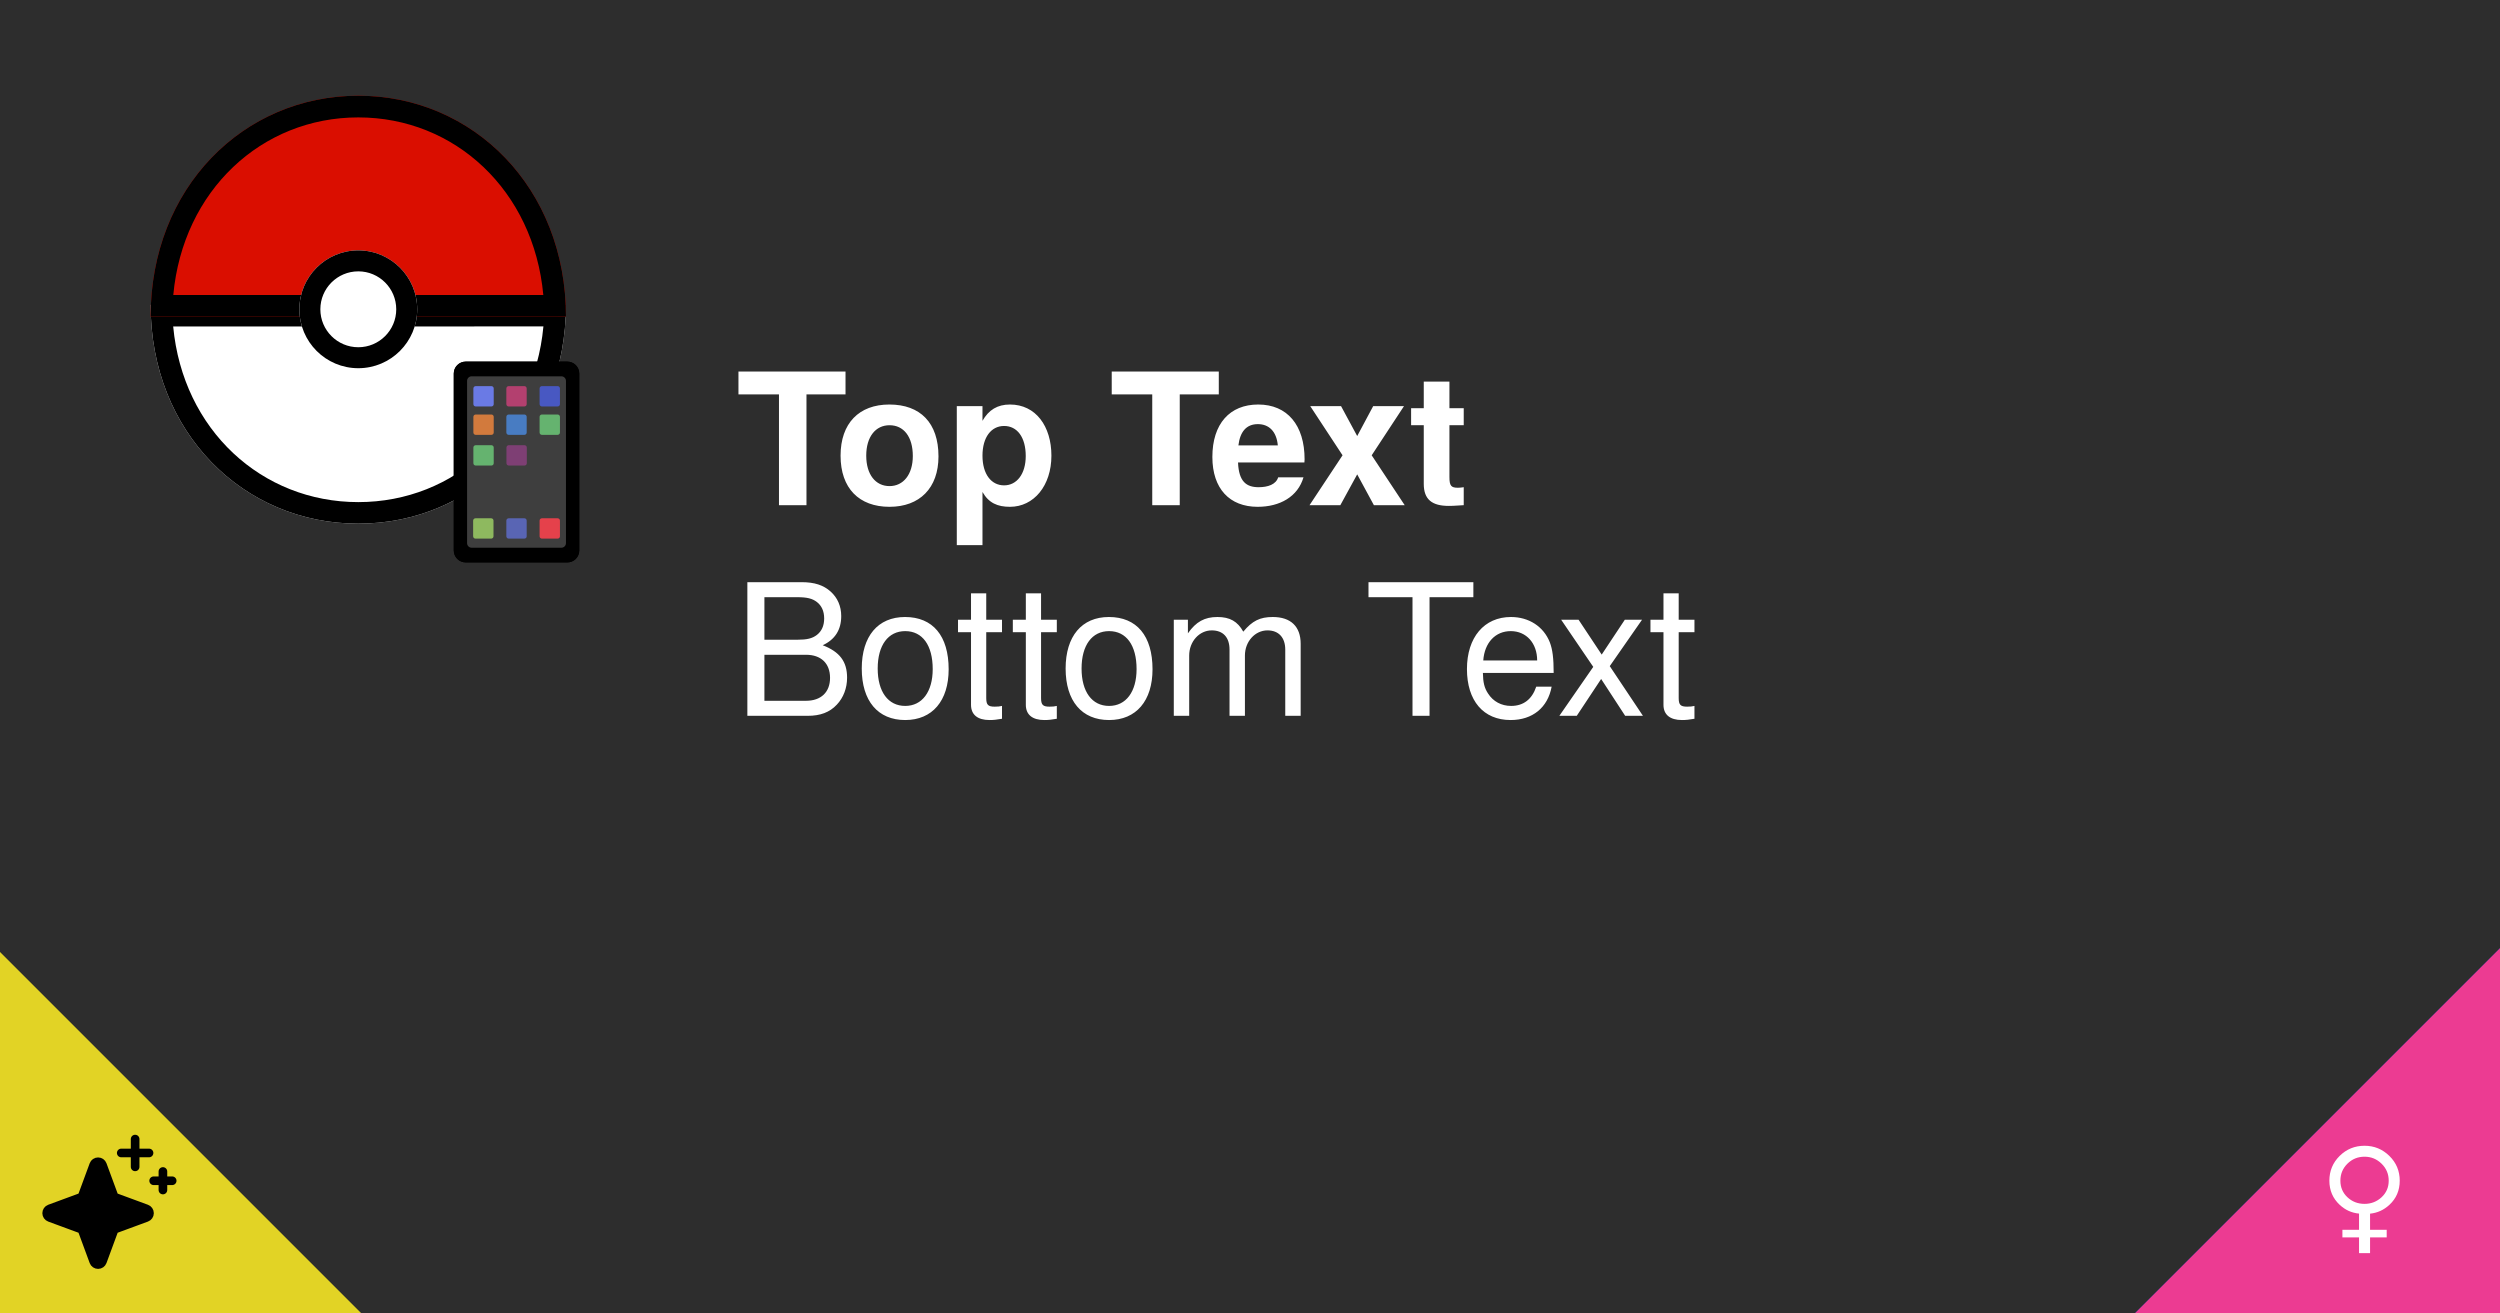
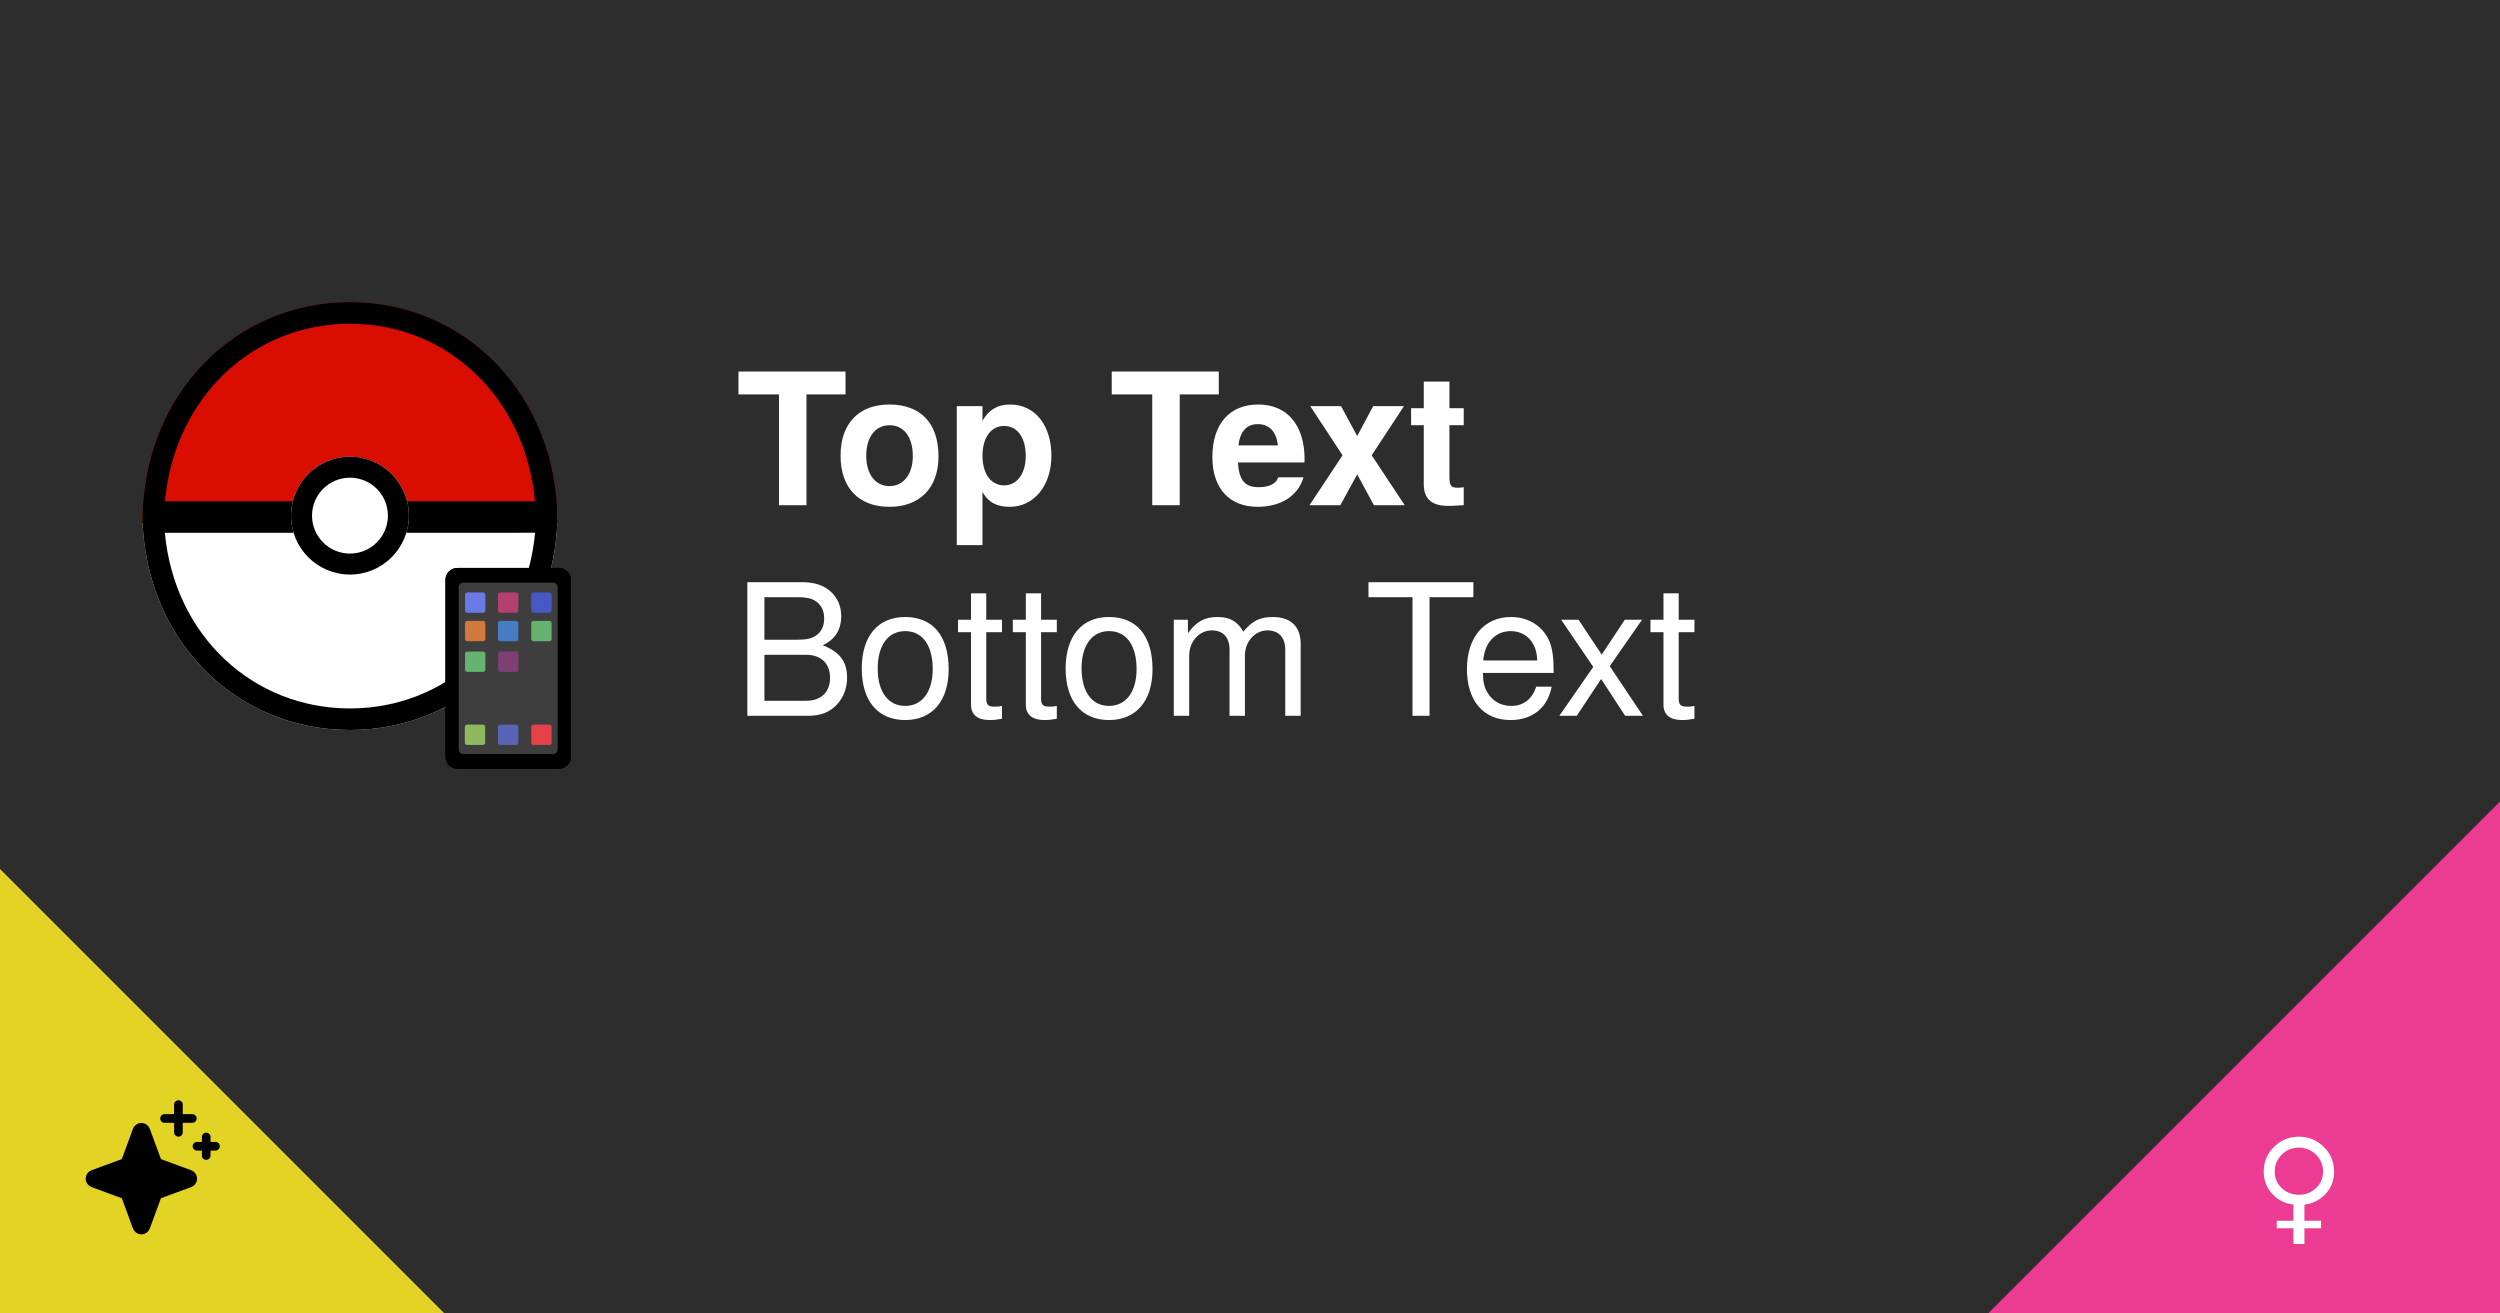
- <svg xmlns="http://www.w3.org/2000/svg" xmlns:xlink="http://www.w3.org/1999/xlink" width="100%" height="100%" viewBox="0 0 1200 630" version="1.1" xml:space="preserve" style="fill-rule:evenodd;clip-rule:evenodd;stroke-linecap:round;stroke-linejoin:round;">
+ <svg xmlns="http://www.w3.org/2000/svg" width="100%" height="100%" viewBox="0 0 1200 630" version="1.1" xml:space="preserve" style="fill-rule:evenodd;clip-rule:evenodd;stroke-linecap:round;stroke-linejoin:round;">
  <g id="dark-background">
    <rect x="-111" y="-62" width="1415" height="765" style="fill:rgb(45,45,45);" />
-     <path d="M1304,-62L1304,703L-111,703L-111,-62L1304,-62ZM1281,-39L-88,-39L-88,680C-88,680 1281,680 1281,680L1281,-39Z" />
-     <g id="icon.svg" transform="matrix(0.514,0,0,0.514,180.5,159.5)">
-       <g transform="matrix(1,0,0,1,-250,-250)">
-         <g id="pokeball" transform="matrix(1.08568,0,0,1.08568,15.3457,10.305)">
-           <g id="bottom" transform="matrix(0.990812,2.03295e-32,0,1.1019,-48.4764,-41.9315)">
-             <path d="M431.941,217.017C431.941,316.664 351.309,387.797 251.662,387.797C152.015,387.797 71.386,316.684 71.386,217.036L431.941,217.017Z" style="fill:white;" />
-             <path d="M431.941,217.017C431.941,316.664 351.309,387.797 251.662,387.797C152.015,387.797 71.386,316.684 71.386,217.036L431.941,217.017ZM412.37,233.839L90.956,233.856C99.345,314.566 167.791,370.976 251.662,370.976C335.533,370.976 403.98,314.55 412.37,233.839Z" />
-           </g>
-           <g id="top" transform="matrix(-0.990812,1.21339e-16,-1.36265e-16,-1.11269,450.225,448.805)">
-             <path d="M431.941,217.017C431.941,316.664 351.309,387.797 251.662,387.797C152.015,387.797 71.386,316.684 71.386,217.036L431.941,217.017Z" style="fill:rgb(218,14,0);" />
-             <path d="M431.941,217.017C431.941,316.664 351.309,387.797 251.662,387.797C152.015,387.797 71.386,316.684 71.386,217.036L431.941,217.017ZM412.277,233.766L91.049,233.783C99.392,314.54 167.767,371.049 251.662,371.049C335.557,371.049 403.933,314.524 412.277,233.766Z" />
-           </g>
-           <g id="circle" transform="matrix(1.08922,0,0,1.08922,-98.7645,-125.516)">
-             <g id="center">
-               <g id="circle1">
-                 <circle cx="275.094" cy="299.769" r="46.526" style="fill:white;" />
-                 <path d="M275.094,253.243C300.773,253.243 321.621,274.091 321.621,299.769C321.621,325.448 300.773,346.295 275.094,346.295C249.416,346.295 228.568,325.448 228.568,299.769C228.568,274.091 249.416,253.243 275.094,253.243ZM275.094,269.804C258.556,269.804 245.129,283.231 245.129,299.769C245.129,316.307 258.556,329.734 275.094,329.734C291.632,329.734 305.059,316.307 305.059,299.769C305.059,283.231 291.632,269.804 275.094,269.804Z" />
+     <path d="M1304,-62L1304,703L-111,703L-111,-62L1304,-62ZM1281,-39L-88,-39L-88,680L1281,680L1281,-39Z" />
+     <g transform="matrix(0.514,0,0,0.514,48,130.042)">
+       <g id="icon.svg">
+         <g>
+           <g id="pokeball" transform="matrix(1.08568,0,0,1.08568,15.3457,10.305)">
+             <g id="bottom" transform="matrix(0.990812,2.03295e-32,0,1.1019,-48.4764,-41.9315)">
+               <path d="M431.941,217.017C431.941,316.664 351.309,387.797 251.662,387.797C152.015,387.797 71.386,316.684 71.386,217.036L431.941,217.017Z" style="fill:white;" />
+               <path d="M431.941,217.017C431.941,316.664 351.309,387.797 251.662,387.797C152.015,387.797 71.386,316.684 71.386,217.036L431.941,217.017ZM412.37,233.839L90.956,233.856C99.345,314.566 167.791,370.976 251.662,370.976C335.533,370.976 403.98,314.55 412.37,233.839Z" />
+             </g>
+             <g id="top" transform="matrix(-0.990812,1.21339e-16,-1.36265e-16,-1.11269,450.225,448.805)">
+               <path d="M431.941,217.017C431.941,316.664 351.309,387.797 251.662,387.797C152.015,387.797 71.386,316.684 71.386,217.036L431.941,217.017Z" style="fill:rgb(218,14,0);" />
+               <path d="M431.941,217.017C431.941,316.664 351.309,387.797 251.662,387.797C152.015,387.797 71.386,316.684 71.386,217.036L431.941,217.017ZM412.277,233.766L91.049,233.783C99.392,314.54 167.767,371.049 251.662,371.049C335.557,371.049 403.933,314.524 412.277,233.766Z" />
+             </g>
+             <g id="circle" transform="matrix(1.08922,0,0,1.08922,-98.7645,-125.516)">
+               <g id="center">
+                 <g id="circle1">
+                   <circle cx="275.094" cy="299.769" r="46.526" style="fill:white;" />
+                   <path d="M275.094,253.243C300.773,253.243 321.621,274.091 321.621,299.769C321.621,325.448 300.773,346.295 275.094,346.295C249.416,346.295 228.568,325.448 228.568,299.769C228.568,274.091 249.416,253.243 275.094,253.243ZM275.094,269.804C258.556,269.804 245.129,283.231 245.129,299.769C245.129,316.307 258.556,329.734 275.094,329.734C291.632,329.734 305.059,316.307 305.059,299.769C305.059,283.231 291.632,269.804 275.094,269.804Z" />
+                 </g>
              </g>
            </g>
          </g>
-         </g>
-         <g id="phone" transform="matrix(1.17204,0,0,1.17204,67.7689,72.2431)">
-           <g transform="matrix(0.788651,0,0,0.737632,139.958,33.586)">
-             <g id="shape">
-               <path d="M212.918,191.745C216.125,191.745 219.2,193.106 221.467,195.53C223.734,197.954 225.008,201.242 225.008,204.67L225.008,395.73C225.008,399.158 223.734,402.445 221.467,404.869C219.2,407.293 216.125,408.655 212.918,408.655L110.298,408.655C107.092,408.655 104.017,407.293 101.75,404.869C99.482,402.445 98.209,399.158 98.209,395.73L98.209,204.67C98.209,201.242 99.482,197.954 101.75,195.53C104.017,193.106 107.092,191.745 110.298,191.745L212.918,191.745Z" />
-               <path d="M212.918,191.745C216.125,191.745 219.2,193.106 221.467,195.53C223.734,197.954 225.008,201.242 225.008,204.67L225.008,395.73C225.008,399.158 223.734,402.445 221.467,404.869C219.2,407.293 216.125,408.655 212.918,408.655L110.298,408.655C107.092,408.655 104.017,407.293 101.75,404.869C99.482,402.445 98.209,399.158 98.209,395.73L98.209,204.67C98.209,201.242 99.482,197.954 101.75,195.53C104.017,193.106 107.092,191.745 110.298,191.745L212.918,191.745ZM212.918,204.425L110.298,204.425C110.237,204.425 110.179,204.451 110.136,204.497C110.093,204.543 110.069,204.605 110.069,204.67L110.069,395.73C110.069,395.795 110.093,395.857 110.136,395.903C110.179,395.948 110.237,395.974 110.298,395.974L212.918,395.974C212.979,395.974 213.037,395.948 213.08,395.903C213.123,395.857 213.147,395.795 213.147,395.73L213.147,204.67C213.147,204.605 213.123,204.543 213.08,204.497C213.037,204.451 212.979,204.425 212.918,204.425Z" />
+           <g id="phone" transform="matrix(1.17204,0,0,1.17204,67.7689,72.2431)">
+             <g transform="matrix(0.788651,0,0,0.737632,139.958,33.586)">
+               <g id="shape">
+                 <path d="M212.918,191.745C216.125,191.745 219.2,193.106 221.467,195.53C223.734,197.954 225.008,201.242 225.008,204.67L225.008,395.73C225.008,399.158 223.734,402.445 221.467,404.869C219.2,407.293 216.125,408.655 212.918,408.655L110.298,408.655C107.092,408.655 104.017,407.293 101.75,404.869C99.482,402.445 98.209,399.158 98.209,395.73L98.209,204.67C98.209,201.242 99.482,197.954 101.75,195.53C104.017,193.106 107.092,191.745 110.298,191.745L212.918,191.745Z" />
+                 <path d="M212.918,191.745C216.125,191.745 219.2,193.106 221.467,195.53C223.734,197.954 225.008,201.242 225.008,204.67L225.008,395.73C225.008,399.158 223.734,402.445 221.467,404.869C219.2,407.293 216.125,408.655 212.918,408.655L110.298,408.655C107.092,408.655 104.017,407.293 101.75,404.869C99.482,402.445 98.209,399.158 98.209,395.73L98.209,204.67C98.209,201.242 99.482,197.954 101.75,195.53C104.017,193.106 107.092,191.745 110.298,191.745L212.918,191.745ZM212.918,204.425L110.298,204.425C110.237,204.425 110.179,204.451 110.136,204.497C110.093,204.543 110.069,204.605 110.069,204.67L110.069,395.73C110.069,395.795 110.093,395.857 110.136,395.903C110.179,395.948 110.237,395.974 110.298,395.974L212.918,395.974C212.979,395.974 213.037,395.948 213.08,395.903C213.123,395.857 213.147,395.795 213.147,395.73L213.147,204.67C213.147,204.605 213.123,204.543 213.08,204.497C213.037,204.451 212.979,204.425 212.918,204.425Z" />
+               </g>
            </g>
-           </g>
-           <g id="screen" transform="matrix(0.755912,0,0,0.846791,137.967,18.8904)">
-             <g transform="matrix(0.821987,0,0,0.743639,38.4009,55.6157)">
-               <path d="M219.124,191.745C220.684,191.745 222.181,192.356 223.284,193.445C224.388,194.534 225.008,196.01 225.008,197.55L225.008,402.85C225.008,404.389 224.388,405.866 223.284,406.955C222.181,408.043 220.684,408.655 219.124,408.655L104.092,408.655C102.532,408.655 101.035,408.043 99.932,406.955C98.829,405.866 98.209,404.389 98.209,402.85L98.209,197.55C98.209,196.01 98.829,194.534 99.932,193.445C101.035,192.356 102.532,191.745 104.092,191.745L219.124,191.745Z" style="fill:rgb(62,62,62);" />
-             </g>
-             <g transform="matrix(0.727403,0,0,0.577247,-136.47,154.13)">
-               <path d="M386.287,307.795C387.181,307.795 388.039,308.194 388.671,308.905C389.303,309.617 389.658,310.581 389.658,311.587L389.658,337.165C389.658,338.171 389.303,339.136 388.671,339.847C388.039,340.558 387.181,340.958 386.287,340.958L363.548,340.958C362.654,340.958 361.796,340.558 361.164,339.847C360.532,339.136 360.177,338.171 360.177,337.165L360.177,311.587C360.177,310.581 360.532,309.617 361.164,308.905C361.796,308.194 362.654,307.795 363.548,307.795L386.287,307.795Z" style="fill:rgb(179,240,111);fill-opacity:0.69;" />
-             </g>
-             <g transform="matrix(0.727403,0,0,0.577247,-136.226,29.7749)">
-               <path d="M386.287,307.795C387.181,307.795 388.039,308.194 388.671,308.905C389.303,309.617 389.658,310.581 389.658,311.587L389.658,337.165C389.658,338.171 389.303,339.136 388.671,339.847C388.039,340.558 387.181,340.958 386.287,340.958L363.548,340.958C362.654,340.958 361.796,340.558 361.164,339.847C360.532,339.136 360.177,338.171 360.177,337.165L360.177,311.587C360.177,310.581 360.532,309.617 361.164,308.905C361.796,308.194 362.654,307.795 363.548,307.795L386.287,307.795Z" style="fill:rgb(106,122,229);" />
-             </g>
-             <g transform="matrix(0.727403,0,0,0.577247,-136.226,56.4839)">
-               <path d="M386.287,307.795C387.181,307.795 388.039,308.194 388.671,308.905C389.303,309.617 389.658,310.581 389.658,311.587L389.658,337.165C389.658,338.171 389.303,339.136 388.671,339.847C388.039,340.558 387.181,340.958 386.287,340.958L363.548,340.958C362.654,340.958 361.796,340.558 361.164,339.847C360.532,339.136 360.177,338.171 360.177,337.165L360.177,311.587C360.177,310.581 360.532,309.617 361.164,308.905C361.796,308.194 362.654,307.795 363.548,307.795L386.287,307.795Z" style="fill:rgb(210,122,61);" />
-             </g>
-             <g transform="matrix(0.727403,0,0,0.577247,-101.354,85.3596)">
-               <path d="M386.287,307.795C387.181,307.795 388.039,308.194 388.671,308.905C389.303,309.617 389.658,310.581 389.658,311.587L389.658,337.165C389.658,338.171 389.303,339.136 388.671,339.847C388.039,340.558 387.181,340.958 386.287,340.958L363.548,340.958C362.654,340.958 361.796,340.558 361.164,339.847C360.532,339.136 360.177,338.171 360.177,337.165L360.177,311.587C360.177,310.581 360.532,309.617 361.164,308.905C361.796,308.194 362.654,307.795 363.548,307.795L386.287,307.795Z" style="fill:rgb(155,65,140);fill-opacity:0.7;" />
-             </g>
-             <g transform="matrix(0.727403,0,0,0.577247,-101.475,154.13)">
-               <path d="M386.287,307.795C387.181,307.795 388.039,308.194 388.671,308.905C389.303,309.617 389.658,310.581 389.658,311.587L389.658,337.165C389.658,338.171 389.303,339.136 388.671,339.847C388.039,340.558 387.181,340.958 386.287,340.958L363.548,340.958C362.654,340.958 361.796,340.558 361.164,339.847C360.532,339.136 360.177,338.171 360.177,337.165L360.177,311.587C360.177,310.581 360.532,309.617 361.164,308.905C361.796,308.194 362.654,307.795 363.548,307.795L386.287,307.795Z" style="fill:rgb(89,101,180);" />
-             </g>
-             <g transform="matrix(0.727403,0,0,0.577247,-101.475,29.7749)">
-               <path d="M386.287,307.795C387.181,307.795 388.039,308.194 388.671,308.905C389.303,309.617 389.658,310.581 389.658,311.587L389.658,337.165C389.658,338.171 389.303,339.136 388.671,339.847C388.039,340.558 387.181,340.958 386.287,340.958L363.548,340.958C362.654,340.958 361.796,340.558 361.164,339.847C360.532,339.136 360.177,338.171 360.177,337.165L360.177,311.587C360.177,310.581 360.532,309.617 361.164,308.905C361.796,308.194 362.654,307.795 363.548,307.795L386.287,307.795Z" style="fill:rgb(179,64,111);" />
-             </g>
-             <g transform="matrix(0.727403,0,0,0.577247,-101.475,56.4839)">
-               <path d="M386.287,307.795C387.181,307.795 388.039,308.194 388.671,308.905C389.303,309.617 389.658,310.581 389.658,311.587L389.658,337.165C389.658,338.171 389.303,339.136 388.671,339.847C388.039,340.558 387.181,340.958 386.287,340.958L363.548,340.958C362.654,340.958 361.796,340.558 361.164,339.847C360.532,339.136 360.177,338.171 360.177,337.165L360.177,311.587C360.177,310.581 360.532,309.617 361.164,308.905C361.796,308.194 362.654,307.795 363.548,307.795L386.287,307.795Z" style="fill:rgb(72,124,194);" />
-             </g>
-             <g transform="matrix(0.727403,0,0,0.577247,-136.226,85.3596)">
-               <path d="M386.287,307.795C387.181,307.795 388.039,308.194 388.671,308.905C389.303,309.617 389.658,310.581 389.658,311.587L389.658,337.165C389.658,338.171 389.303,339.136 388.671,339.847C388.039,340.558 387.181,340.958 386.287,340.958L363.548,340.958C362.654,340.958 361.796,340.558 361.164,339.847C360.532,339.136 360.177,338.171 360.177,337.165L360.177,311.587C360.177,310.581 360.532,309.617 361.164,308.905C361.796,308.194 362.654,307.795 363.548,307.795L386.287,307.795Z" style="fill:rgb(101,179,111);" />
-             </g>
-             <g transform="matrix(0.727403,0,0,0.577247,-66.4312,154.13)">
-               <path d="M386.287,307.795C387.181,307.795 388.039,308.194 388.671,308.905C389.303,309.617 389.658,310.581 389.658,311.587L389.658,337.165C389.658,338.171 389.303,339.136 388.671,339.847C388.039,340.558 387.181,340.958 386.287,340.958L363.548,340.958C362.654,340.958 361.796,340.558 361.164,339.847C360.532,339.136 360.177,338.171 360.177,337.165L360.177,311.587C360.177,310.581 360.532,309.617 361.164,308.905C361.796,308.194 362.654,307.795 363.548,307.795L386.287,307.795Z" style="fill:rgb(229,65,75);" />
-             </g>
-             <g transform="matrix(0.727403,0,0,0.577247,-66.4312,29.7749)">
-               <path d="M386.287,307.795C387.181,307.795 388.039,308.194 388.671,308.905C389.303,309.617 389.658,310.581 389.658,311.587L389.658,337.165C389.658,338.171 389.303,339.136 388.671,339.847C388.039,340.558 387.181,340.958 386.287,340.958L363.548,340.958C362.654,340.958 361.796,340.558 361.164,339.847C360.532,339.136 360.177,338.171 360.177,337.165L360.177,311.587C360.177,310.581 360.532,309.617 361.164,308.905C361.796,308.194 362.654,307.795 363.548,307.795L386.287,307.795Z" style="fill:rgb(72,88,194);" />
-             </g>
-             <g transform="matrix(0.727403,0,0,0.577247,-66.4312,56.4839)">
-               <path d="M386.287,307.795C387.181,307.795 388.039,308.194 388.671,308.905C389.303,309.617 389.658,310.581 389.658,311.587L389.658,337.165C389.658,338.171 389.303,339.136 388.671,339.847C388.039,340.558 387.181,340.958 386.287,340.958L363.548,340.958C362.654,340.958 361.796,340.558 361.164,339.847C360.532,339.136 360.177,338.171 360.177,337.165L360.177,311.587C360.177,310.581 360.532,309.617 361.164,308.905C361.796,308.194 362.654,307.795 363.548,307.795L386.287,307.795Z" style="fill:rgb(101,179,111);" />
+             <g id="screen" transform="matrix(0.755912,0,0,0.846791,137.967,18.8904)">
+               <g transform="matrix(0.821987,0,0,0.743639,38.4009,55.6157)">
+                 <path d="M219.124,191.745C220.684,191.745 222.181,192.356 223.284,193.445C224.388,194.534 225.008,196.01 225.008,197.55L225.008,402.85C225.008,404.389 224.388,405.866 223.284,406.955C222.181,408.043 220.684,408.655 219.124,408.655L104.092,408.655C102.532,408.655 101.035,408.043 99.932,406.955C98.829,405.866 98.209,404.389 98.209,402.85L98.209,197.55C98.209,196.01 98.829,194.534 99.932,193.445C101.035,192.356 102.532,191.745 104.092,191.745L219.124,191.745Z" style="fill:rgb(62,62,62);" />
+               </g>
+               <g transform="matrix(0.727403,0,0,0.577247,-136.47,154.13)">
+                 <path d="M386.287,307.795C387.181,307.795 388.039,308.194 388.671,308.905C389.303,309.617 389.658,310.581 389.658,311.587L389.658,337.165C389.658,338.171 389.303,339.136 388.671,339.847C388.039,340.558 387.181,340.958 386.287,340.958L363.548,340.958C362.654,340.958 361.796,340.558 361.164,339.847C360.532,339.136 360.177,338.171 360.177,337.165L360.177,311.587C360.177,310.581 360.532,309.617 361.164,308.905C361.796,308.194 362.654,307.795 363.548,307.795L386.287,307.795Z" style="fill:rgb(179,240,111);fill-opacity:0.69;" />
+               </g>
+               <g transform="matrix(0.727403,0,0,0.577247,-136.226,29.7749)">
+                 <path d="M386.287,307.795C387.181,307.795 388.039,308.194 388.671,308.905C389.303,309.617 389.658,310.581 389.658,311.587L389.658,337.165C389.658,338.171 389.303,339.136 388.671,339.847C388.039,340.558 387.181,340.958 386.287,340.958L363.548,340.958C362.654,340.958 361.796,340.558 361.164,339.847C360.532,339.136 360.177,338.171 360.177,337.165L360.177,311.587C360.177,310.581 360.532,309.617 361.164,308.905C361.796,308.194 362.654,307.795 363.548,307.795L386.287,307.795Z" style="fill:rgb(106,122,229);" />
+               </g>
+               <g transform="matrix(0.727403,0,0,0.577247,-136.226,56.4839)">
+                 <path d="M386.287,307.795C387.181,307.795 388.039,308.194 388.671,308.905C389.303,309.617 389.658,310.581 389.658,311.587L389.658,337.165C389.658,338.171 389.303,339.136 388.671,339.847C388.039,340.558 387.181,340.958 386.287,340.958L363.548,340.958C362.654,340.958 361.796,340.558 361.164,339.847C360.532,339.136 360.177,338.171 360.177,337.165L360.177,311.587C360.177,310.581 360.532,309.617 361.164,308.905C361.796,308.194 362.654,307.795 363.548,307.795L386.287,307.795Z" style="fill:rgb(210,122,61);" />
+               </g>
+               <g transform="matrix(0.727403,0,0,0.577247,-101.354,85.3596)">
+                 <path d="M386.287,307.795C387.181,307.795 388.039,308.194 388.671,308.905C389.303,309.617 389.658,310.581 389.658,311.587L389.658,337.165C389.658,338.171 389.303,339.136 388.671,339.847C388.039,340.558 387.181,340.958 386.287,340.958L363.548,340.958C362.654,340.958 361.796,340.558 361.164,339.847C360.532,339.136 360.177,338.171 360.177,337.165L360.177,311.587C360.177,310.581 360.532,309.617 361.164,308.905C361.796,308.194 362.654,307.795 363.548,307.795L386.287,307.795Z" style="fill:rgb(155,65,140);fill-opacity:0.7;" />
+               </g>
+               <g transform="matrix(0.727403,0,0,0.577247,-101.475,154.13)">
+                 <path d="M386.287,307.795C387.181,307.795 388.039,308.194 388.671,308.905C389.303,309.617 389.658,310.581 389.658,311.587L389.658,337.165C389.658,338.171 389.303,339.136 388.671,339.847C388.039,340.558 387.181,340.958 386.287,340.958L363.548,340.958C362.654,340.958 361.796,340.558 361.164,339.847C360.532,339.136 360.177,338.171 360.177,337.165L360.177,311.587C360.177,310.581 360.532,309.617 361.164,308.905C361.796,308.194 362.654,307.795 363.548,307.795L386.287,307.795Z" style="fill:rgb(89,101,180);" />
+               </g>
+               <g transform="matrix(0.727403,0,0,0.577247,-101.475,29.7749)">
+                 <path d="M386.287,307.795C387.181,307.795 388.039,308.194 388.671,308.905C389.303,309.617 389.658,310.581 389.658,311.587L389.658,337.165C389.658,338.171 389.303,339.136 388.671,339.847C388.039,340.558 387.181,340.958 386.287,340.958L363.548,340.958C362.654,340.958 361.796,340.558 361.164,339.847C360.532,339.136 360.177,338.171 360.177,337.165L360.177,311.587C360.177,310.581 360.532,309.617 361.164,308.905C361.796,308.194 362.654,307.795 363.548,307.795L386.287,307.795Z" style="fill:rgb(179,64,111);" />
+               </g>
+               <g transform="matrix(0.727403,0,0,0.577247,-101.475,56.4839)">
+                 <path d="M386.287,307.795C387.181,307.795 388.039,308.194 388.671,308.905C389.303,309.617 389.658,310.581 389.658,311.587L389.658,337.165C389.658,338.171 389.303,339.136 388.671,339.847C388.039,340.558 387.181,340.958 386.287,340.958L363.548,340.958C362.654,340.958 361.796,340.558 361.164,339.847C360.532,339.136 360.177,338.171 360.177,337.165L360.177,311.587C360.177,310.581 360.532,309.617 361.164,308.905C361.796,308.194 362.654,307.795 363.548,307.795L386.287,307.795Z" style="fill:rgb(72,124,194);" />
+               </g>
+               <g transform="matrix(0.727403,0,0,0.577247,-136.226,85.3596)">
+                 <path d="M386.287,307.795C387.181,307.795 388.039,308.194 388.671,308.905C389.303,309.617 389.658,310.581 389.658,311.587L389.658,337.165C389.658,338.171 389.303,339.136 388.671,339.847C388.039,340.558 387.181,340.958 386.287,340.958L363.548,340.958C362.654,340.958 361.796,340.558 361.164,339.847C360.532,339.136 360.177,338.171 360.177,337.165L360.177,311.587C360.177,310.581 360.532,309.617 361.164,308.905C361.796,308.194 362.654,307.795 363.548,307.795L386.287,307.795Z" style="fill:rgb(101,179,111);" />
+               </g>
+               <g transform="matrix(0.727403,0,0,0.577247,-66.4312,154.13)">
+                 <path d="M386.287,307.795C387.181,307.795 388.039,308.194 388.671,308.905C389.303,309.617 389.658,310.581 389.658,311.587L389.658,337.165C389.658,338.171 389.303,339.136 388.671,339.847C388.039,340.558 387.181,340.958 386.287,340.958L363.548,340.958C362.654,340.958 361.796,340.558 361.164,339.847C360.532,339.136 360.177,338.171 360.177,337.165L360.177,311.587C360.177,310.581 360.532,309.617 361.164,308.905C361.796,308.194 362.654,307.795 363.548,307.795L386.287,307.795Z" style="fill:rgb(229,65,75);" />
+               </g>
+               <g transform="matrix(0.727403,0,0,0.577247,-66.4312,29.7749)">
+                 <path d="M386.287,307.795C387.181,307.795 388.039,308.194 388.671,308.905C389.303,309.617 389.658,310.581 389.658,311.587L389.658,337.165C389.658,338.171 389.303,339.136 388.671,339.847C388.039,340.558 387.181,340.958 386.287,340.958L363.548,340.958C362.654,340.958 361.796,340.558 361.164,339.847C360.532,339.136 360.177,338.171 360.177,337.165L360.177,311.587C360.177,310.581 360.532,309.617 361.164,308.905C361.796,308.194 362.654,307.795 363.548,307.795L386.287,307.795Z" style="fill:rgb(72,88,194);" />
+               </g>
+               <g transform="matrix(0.727403,0,0,0.577247,-66.4312,56.4839)">
+                 <path d="M386.287,307.795C387.181,307.795 388.039,308.194 388.671,308.905C389.303,309.617 389.658,310.581 389.658,311.587L389.658,337.165C389.658,338.171 389.303,339.136 388.671,339.847C388.039,340.558 387.181,340.958 386.287,340.958L363.548,340.958C362.654,340.958 361.796,340.558 361.164,339.847C360.532,339.136 360.177,338.171 360.177,337.165L360.177,311.587C360.177,310.581 360.532,309.617 361.164,308.905C361.796,308.194 362.654,307.795 363.548,307.795L386.287,307.795Z" style="fill:rgb(101,179,111);" />
+               </g>
            </g>
          </g>
        </g>
      </g>
    </g>
  </g>
  <g id="shiny">
-     <g transform="matrix(-0.239144,0.239144,-0.475766,-0.475766,29.0324,577.341)">
+     <g transform="matrix(-0.279473,0.279473,-0.475766,-0.475766,41.252,565.121)">
      <rect x="-191" y="-402" width="494" height="890" style="fill:rgb(226,211,37);" />
    </g>
-     <g transform="matrix(3.95181,0,0,3.95181,-807.004,542.309)">
+     <g transform="matrix(3.95181,0,0,3.95181,-786.223,525.745)">
      <path d="M218.002,12.34L216.652,16.003C216.571,16.223 216.36,16.37 216.125,16.37C215.89,16.37 215.679,16.223 215.598,16.003L214.248,12.34C214.19,12.183 214.067,12.06 213.91,12.002L210.247,10.652C210.027,10.571 209.88,10.36 209.88,10.125C209.88,9.89 210.027,9.679 210.247,9.598L213.91,8.248C214.067,8.19 214.19,8.067 214.248,7.91L215.598,4.247C215.679,4.027 215.89,3.88 216.125,3.88C216.36,3.88 216.571,4.027 216.652,4.247L218.002,7.91C218.06,8.067 218.183,8.19 218.34,8.248L222.003,9.598C222.223,9.679 222.37,9.89 222.37,10.125C222.37,10.36 222.223,10.571 222.003,10.652L218.34,12.002C218.183,12.06 218.06,12.183 218.002,12.34Z" style="fill-rule:nonzero;stroke:black;stroke-width:1.05px;" />
      <path d="M220.625,1.125L220.625,4.5" style="fill:none;fill-rule:nonzero;stroke:black;stroke-width:1.05px;" />
      <path d="M222.313,2.813L218.938,2.813" style="fill:none;fill-rule:nonzero;stroke:black;stroke-width:1.05px;" />
      <path d="M224,5.063L224,7.313" style="fill:none;fill-rule:nonzero;stroke:black;stroke-width:1.05px;" />
      <path d="M225.125,6.188L222.875,6.188" style="fill:none;fill-rule:nonzero;stroke:black;stroke-width:1.05px;" />
    </g>
  </g>
  <g id="gender" transform="matrix(1.12933,0,0,1.12933,-186.162,-101.837)">
    <g id="male" transform="matrix(0.909811,0,0,0.909811,120.054,67.4734)">
-       <g id="blue" transform="matrix(0.214436,0.214436,-0.414453,0.414453,1205.49,561.488)">
+       <g id="blue" transform="matrix(0.282422,0.282422,-0.414453,0.414453,1184.89,540.888)">
        <rect x="-191" y="-402" width="494" height="890" style="fill:rgb(37,75,226);" />
      </g>
-       <g transform="matrix(0.234106,-2.77556e-17,0,0.234106,890.597,445.229)">
-         <text x="1033px" y="674px" style="font-family:'AppleColorEmoji', 'Apple Color Emoji';font-size:250px;fill:white;">♂</text>
+       <g transform="matrix(0.234106,-2.77556e-17,0,0.234106,1121.07,575.531)">
+         <text x="0px" y="0px" style="font-family:'AppleColorEmoji', 'Apple Color Emoji';font-size:250px;fill:white;">♂</text>
      </g>
    </g>
    <g id="female" transform="matrix(0.909811,0,0,0.909811,120.054,67.4734)">
-       <g id="pink" transform="matrix(0.214436,0.214436,-0.403529,0.403529,1185.36,581.62)">
+       <g id="pink" transform="matrix(0.267026,0.267026,-0.403529,0.403529,1161.13,557.392)">
        <rect x="-191" y="-402" width="494" height="890" style="fill:rgb(236,59,146);" />
      </g>
-       <g transform="matrix(0.234106,-2.77556e-17,0,0.234106,890.597,445.229)">
-         <text x="1033px" y="674px" style="font-family:'AppleColorEmoji', 'Apple Color Emoji';font-size:250px;fill:white;">♀</text>
+       <g transform="matrix(0.234106,-2.77556e-17,0,0.234106,1101.76,598.768)">
+         <text x="0px" y="0px" style="font-family:'AppleColorEmoji', 'Apple Color Emoji';font-size:250px;fill:white;">♀</text>
      </g>
    </g>
  </g>
-   <g id="primary-text-wrapper" transform="matrix(0.51568,0,0,0.51568,64.4451,50.1325)">
-     <g transform="matrix(170.649,0,0,170.649,1968.72,373)">
-         </g>
-     <text id="primary-text" x="560px" y="373px" style="font-family:'HelveticaNeue-Bold', 'Helvetica Neue';font-weight:700;font-size:170.649px;fill:white;">Top Text</text>
+   <g id="primary-text-wrapper" transform="matrix(0.51568,0,0,0.51568,353.226,242.481)">
+     <g>
+       <text id="primary-text" x="0px" y="0px" style="font-family:'HelveticaNeue-Bold', 'Helvetica Neue';font-weight:700;font-size:170.649px;fill:white;">Top Text</text>
+     </g>
  </g>
-   <g id="secondary-text-wrapper" transform="matrix(0.51568,0,0,0.51568,62.9976,151.247)">
-     <text id="secondary-text" x="560px" y="373px" style="font-family:'Helvetica';font-size:170.649px;fill:white;">Bottom Text</text>
-   </g>
-   <g transform="matrix(7.40126,0,0,7.40126,-71.1429,107.765)">
-     <use xlink:href="#pokemonSprite" x="0" y="0" width="68px" height="56px" />
+   <g id="secondary-text-wrapper" transform="matrix(0.51568,0,0,0.51568,351.778,343.596)">
+     <g id="secondary-text-1">
+       <text id="secondary-text" x="0px" y="0px" style="font-family:'Helvetica';font-size:170.649px;fill:white;">Bottom Text</text>
+     </g>
  </g>
</svg>
